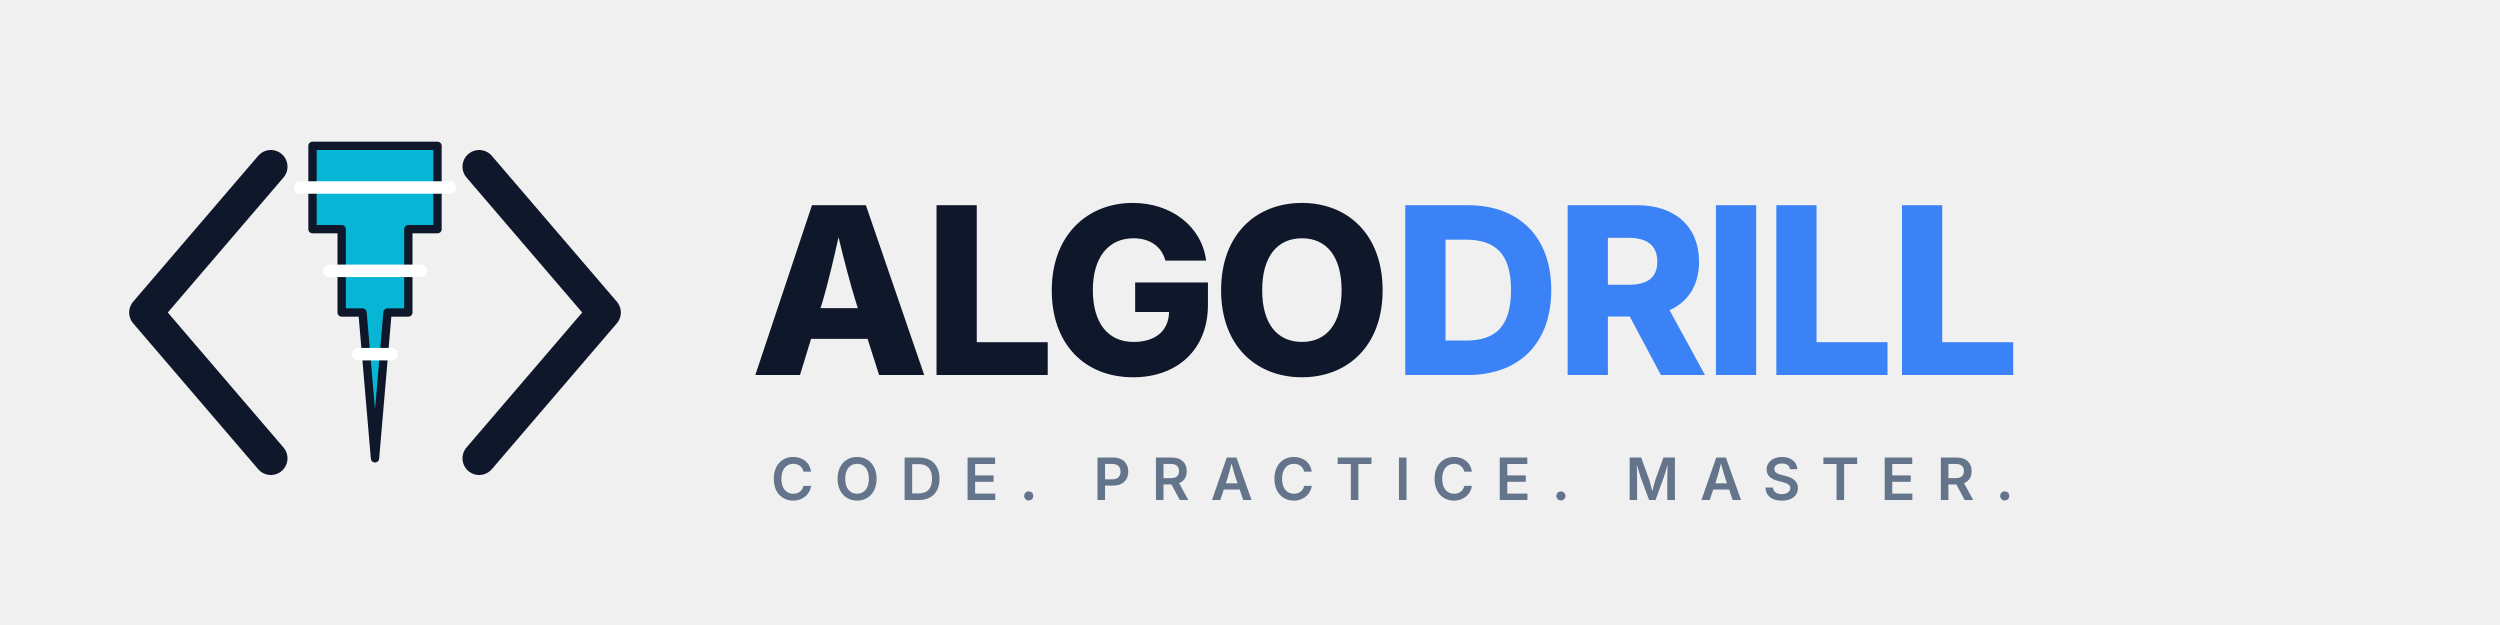
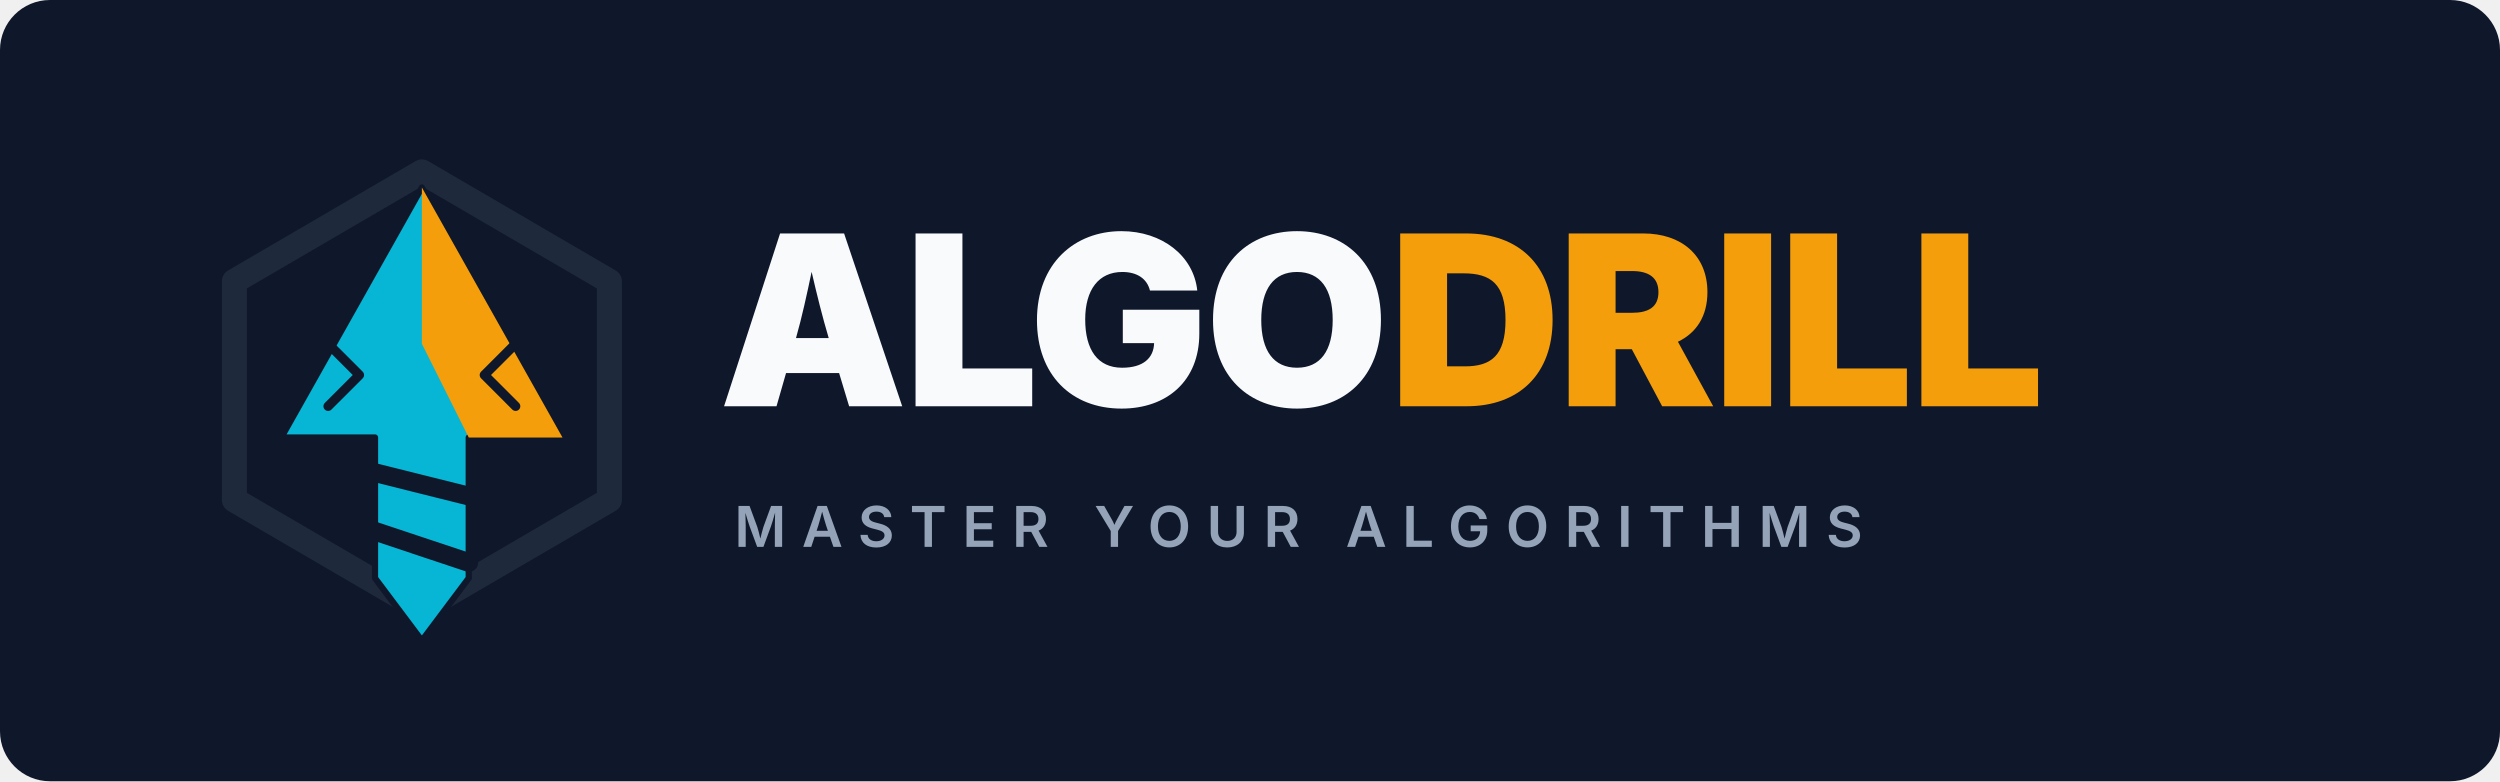
- <svg xmlns="http://www.w3.org/2000/svg" width="600" height="150" viewBox="0 0 600 150">
-   <path d="M 65,40 L 35,75 L 65,110" fill="none" stroke="#0F172A" stroke-width="8" stroke-linecap="round" stroke-linejoin="round" />
-   <path d="M 115,40 L 145,75 L 115,110" fill="none" stroke="#0F172A" stroke-width="8" stroke-linecap="round" stroke-linejoin="round" />
-   <path d="M 75,35 L 105,35 L 105,55 L 98,55 L 98,75 L 93,75 L 90,110 L 87,75 L 82,75 L 82,55 L 75,55 Z" fill="#06B6D4" stroke="#0F172A" stroke-width="2" stroke-linejoin="round" />
-   <line x1="72" y1="45" x2="108" y2="45" stroke="#FFFFFF" stroke-width="3" stroke-linecap="round" />
-   <line x1="79" y1="65" x2="101" y2="65" stroke="#FFFFFF" stroke-width="3" stroke-linecap="round" />
-   <line x1="86" y1="85" x2="94" y2="85" stroke="#FFFFFF" stroke-width="3" stroke-linecap="round" />
-   <text x="180" y="90" font-family="system-ui, -apple-system, sans-serif" font-weight="800" font-size="56" fill="#0F172A" letter-spacing="-1.5">
-     ALGO<tspan fill="#3B82F6">DRILL</tspan>
+ <svg xmlns="http://www.w3.org/2000/svg" viewBox="0 0 800 250" width="100%" height="100%">
+   <rect width="800" height="250" fill="#0F172A" rx="16" />
+   <g transform="translate(60, 45)">
+     <path d="M 75,10 L 135,45 L 135,115 L 75,150 L 15,115 L 15,45 Z" fill="none" stroke="#1E293B" stroke-width="8" stroke-linejoin="round" />
+     <path d="M 75,15 L 120,95 L 90,95 L 90,140 L 75,160 L 60,140 L 60,95 L 30,95 Z" fill="#06B6D4" stroke="#0F172A" stroke-width="2" stroke-linejoin="round" />
+     <path d="M 75,15 L 120,95 L 90,95 L 75,65 Z" fill="#F59E0B" />
+     <path d="M 55,105 L 95,115" stroke="#0F172A" stroke-width="6" stroke-linecap="round" />
+     <path d="M 60,125 L 90,135" stroke="#0F172A" stroke-width="6" stroke-linecap="round" />
+     <path d="M 45,65 L 55,75 L 45,85" fill="none" stroke="#0F172A" stroke-width="3" stroke-linecap="round" stroke-linejoin="round" />
+     <path d="M 105,65 L 95,75 L 105,85" fill="none" stroke="#0F172A" stroke-width="3" stroke-linecap="round" stroke-linejoin="round" />
+   </g>
+   <text x="230" y="130" font-family="system-ui, -apple-system, sans-serif" font-weight="900" font-size="76" fill="#F8FAFC" letter-spacing="-1">
+     ALGO<tspan fill="#F59E0B">DRILL</tspan>
  </text>
-   <text x="185" y="120" font-family="system-ui, -apple-system, sans-serif" font-weight="600" font-size="14" fill="#64748B" letter-spacing="5">
-     CODE. PRACTICE. MASTER.
+   <text x="235" y="175" font-family="system-ui, -apple-system, sans-serif" font-weight="600" font-size="18" fill="#94A3B8" letter-spacing="5">
+     MASTER YOUR ALGORITHMS
  </text>
</svg>
